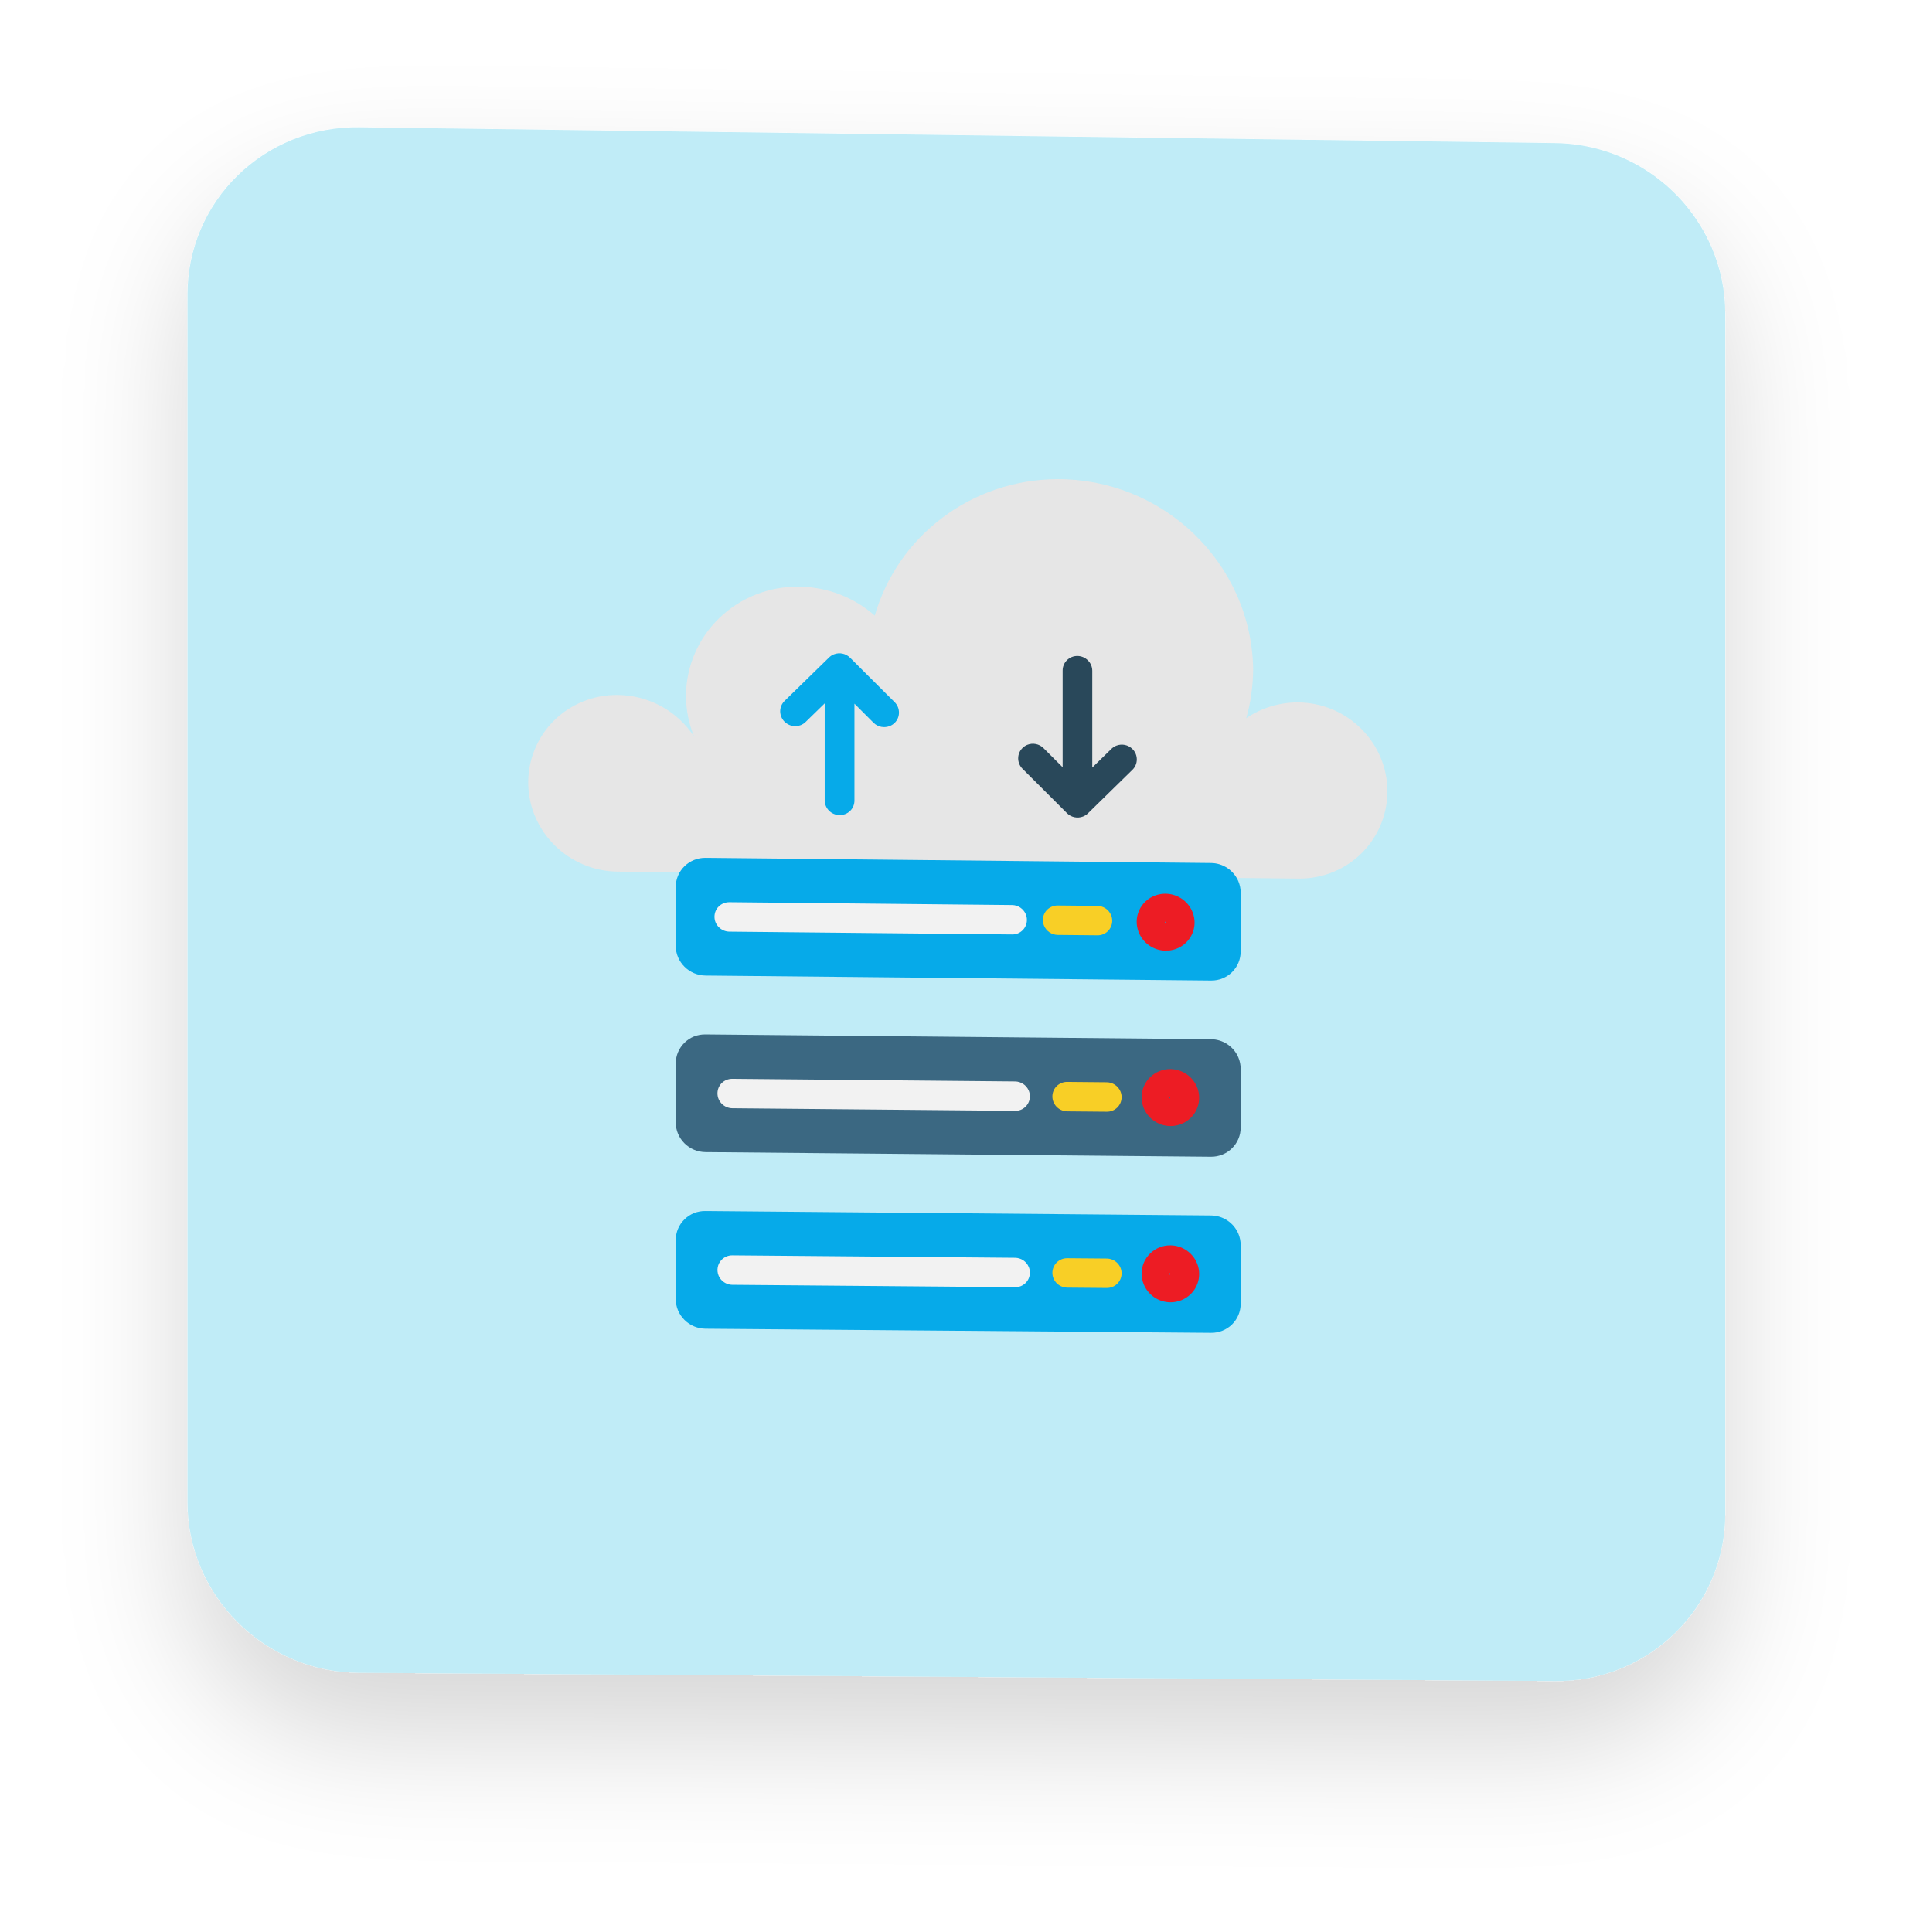
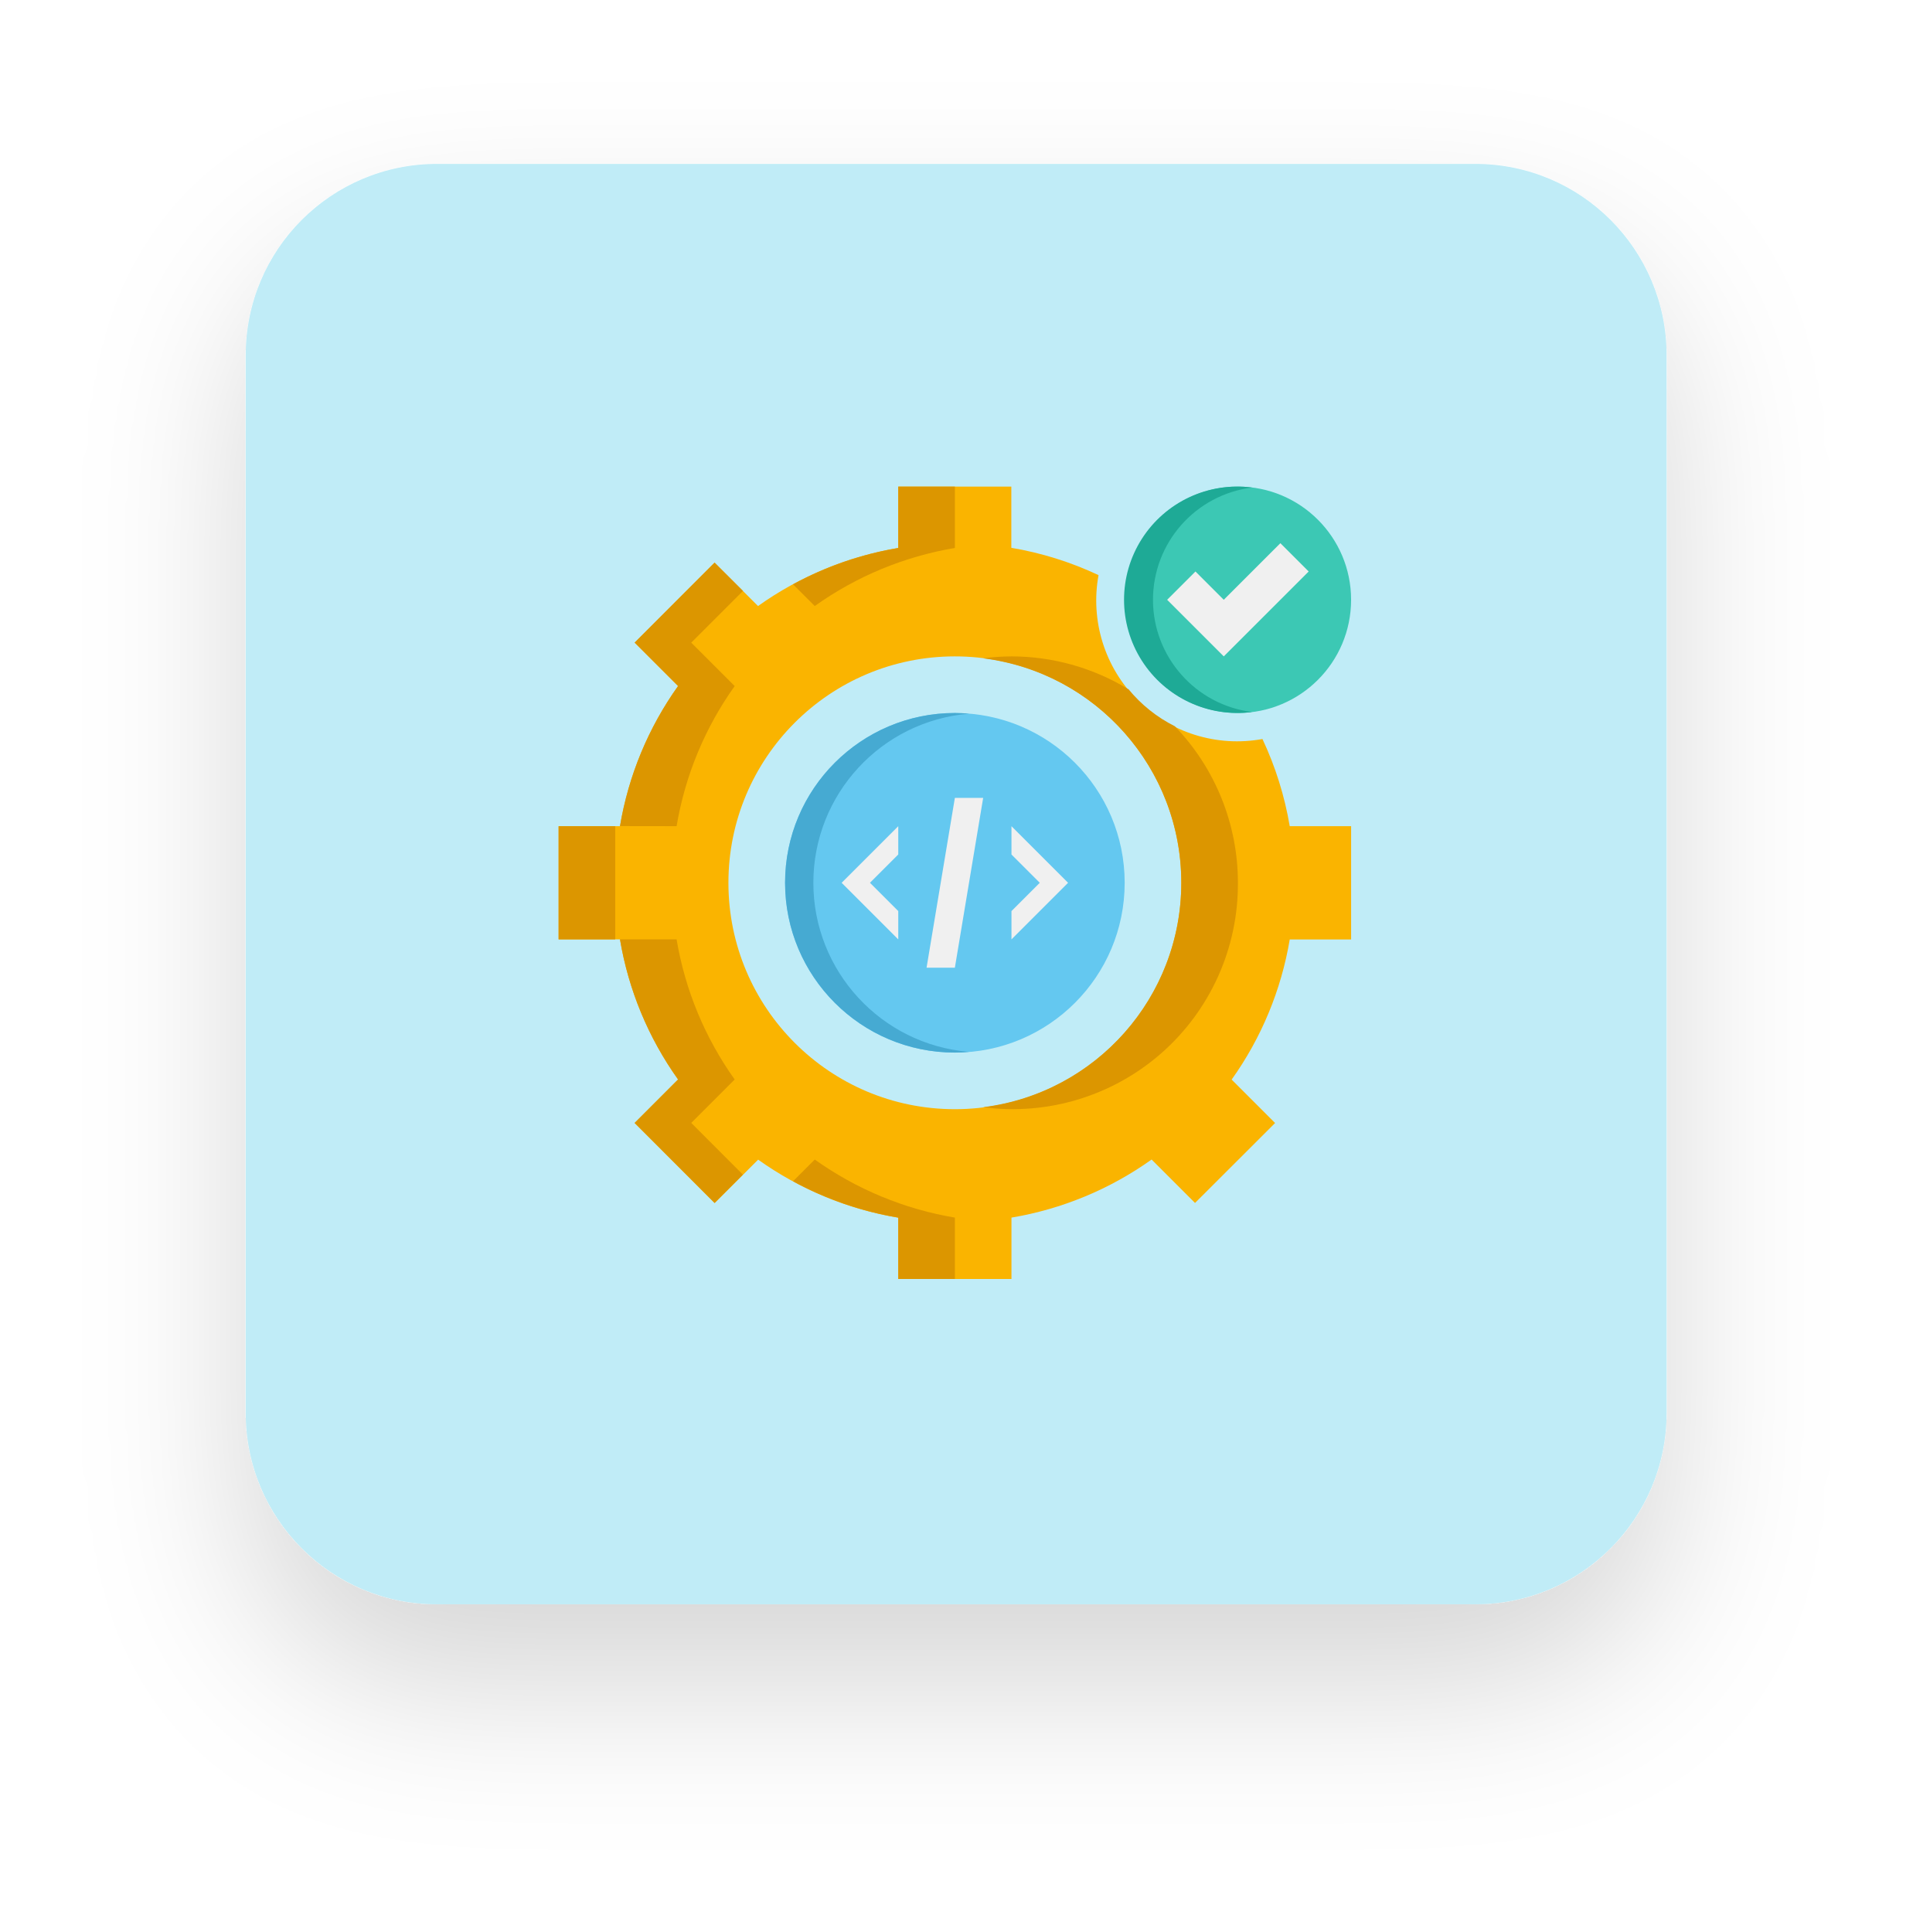
- <svg xmlns="http://www.w3.org/2000/svg" id="Group_663" data-name="Group 663" width="91.8" height="92.739" viewBox="0 0 91.8 92.739">
+ <svg xmlns="http://www.w3.org/2000/svg" width="70.01" height="70.733" viewBox="0 0 70.01 70.733">
  <defs>
-     <filter id="Rectangle_59" x="0" y="0" width="91.8" height="92.74" filterUnits="userSpaceOnUse">
+     <filter id="Rectangle_59" x="0" y="0" width="70.01" height="70.733" filterUnits="userSpaceOnUse">
      <feOffset dy="3" input="SourceAlpha" />
      <feGaussianBlur stdDeviation="3" result="blur" />
      <feFlood flood-opacity="0.161" />
      <feComposite operator="in" in2="blur" />
      <feComposite in="SourceGraphic" />
    </filter>
  </defs>
-   <g transform="matrix(1, 0, 0, 1, 0, 0)" filter="url(#Rectangle_59)">
-     <path id="Rectangle_59-2" data-name="Rectangle 59" d="M17.247,6.109l57.4.76a8.291,8.291,0,0,1,7.513,5.037,8.062,8.062,0,0,1,.64,3.155v57.6a7.968,7.968,0,0,1-2.387,5.7,8.108,8.108,0,0,1-5.767,2.329l-57.4-.394a8.335,8.335,0,0,1-5.83-2.422,8.223,8.223,0,0,1-1.768-2.6A8.045,8.045,0,0,1,9,72.1V14.135a7.947,7.947,0,0,1,2.417-5.721,8.121,8.121,0,0,1,2.621-1.708A8.255,8.255,0,0,1,17.247,6.109Z" transform="translate(0 0)" fill="#c0ecf7" />
-   </g>
-   <g id="cloud" transform="translate(25.351 22.7)">
-     <path id="Path_807" data-name="Path 807" d="M36.969,19.473a4.266,4.266,0,0,0,1.661-.315,4.217,4.217,0,0,0,1.356-.892,4.185,4.185,0,0,0,.914-4.624,4.294,4.294,0,0,0-.914-1.353,4.322,4.322,0,0,0-3.018-1.271h0a4.382,4.382,0,0,0-1.315.187,4.326,4.326,0,0,0-1.193.571q.082-.288.145-.582t.1-.59q.042-.3.064-.6t.023-.6a9.117,9.117,0,0,0-.79-3.56,9.322,9.322,0,0,0-2.034-2.9A9.389,9.389,0,0,0,25.38.3,9.288,9.288,0,0,0,22.45.79,9.175,9.175,0,0,0,19.9,2.134a9.014,9.014,0,0,0-3.268,4.717,5.557,5.557,0,0,0-3.6-1.39,5.414,5.414,0,0,0-2.108.378A5.341,5.341,0,0,0,9.188,6.95,5.237,5.237,0,0,0,7.57,10.7q0,.252.026.5t.075.5q.05.246.123.487t.171.475A4.421,4.421,0,0,0,6.382,11.2a4.45,4.45,0,0,0-2.087-.541,4.3,4.3,0,0,0-1.671.315,4.242,4.242,0,0,0-1.365.894,4.188,4.188,0,0,0-.921,4.64,4.306,4.306,0,0,0,.921,1.358,4.353,4.353,0,0,0,3.036,1.273" fill="#e6e6e6" />
-     <path id="Path_808" data-name="Path 808" d="M1.43.014,25.689.244A1.441,1.441,0,0,1,27,1.118a1.4,1.4,0,0,1,.112.55V4.487a1.385,1.385,0,0,1-.417.993,1.409,1.409,0,0,1-.453.3,1.424,1.424,0,0,1-.554.106L1.43,5.664A1.448,1.448,0,0,1,.419,5.242,1.432,1.432,0,0,1,.112,4.79,1.4,1.4,0,0,1,0,4.239V1.413a1.386,1.386,0,0,1,.419-1,1.416,1.416,0,0,1,.455-.3A1.433,1.433,0,0,1,1.43.014Z" transform="translate(7.081 26.939)" fill="#3b6882" />
-     <path id="Path_809" data-name="Path 809" d="M1.372,2.746A1.4,1.4,0,0,1,.105,1.892,1.357,1.357,0,0,1,0,1.358,1.342,1.342,0,0,1,.41.4,1.366,1.366,0,0,1,.851.112a1.381,1.381,0,0,1,.538-.1A1.4,1.4,0,0,1,2.653.861a1.347,1.347,0,0,1-.3,1.494,1.372,1.372,0,0,1-.441.288A1.388,1.388,0,0,1,1.372,2.746Zm0-1.41-.036.043a.053.053,0,0,0,0,.016.051.051,0,0,0,.007.014.038.038,0,0,0,.011.01.029.029,0,0,0,.015,0Z" transform="translate(29.44 28.606)" fill="#ed1c24" />
-     <path id="Path_810" data-name="Path 810" d="M14.281,1.544.715,1.419a.724.724,0,0,1-.505-.212A.716.716,0,0,1,.056.982.7.7,0,0,1,0,.706a.693.693,0,0,1,.209-.5A.708.708,0,0,1,.437.059.716.716,0,0,1,.715.007L14.281.133a.721.721,0,0,1,.657.437.7.7,0,0,1,.056.275.693.693,0,0,1-.209.5.706.706,0,0,1-.227.149A.714.714,0,0,1,14.281,1.544Z" transform="translate(9.083 29.078)" fill="#f2f2f2" />
-     <path id="Path_811" data-name="Path 811" d="M2.609,1.435l-1.9-.017A.721.721,0,0,1,.056.98.7.7,0,0,1,0,.705a.693.693,0,0,1,.209-.5.708.708,0,0,1,.5-.2l1.9.018a.721.721,0,0,1,.657.437.7.7,0,0,1,.056.275.693.693,0,0,1-.209.5.7.7,0,0,1-.227.149A.713.713,0,0,1,2.609,1.435Z" transform="translate(25.157 29.228)" fill="#f8cf26" />
-     <path id="Path_812" data-name="Path 812" d="M1.43.013,25.689.226A1.439,1.439,0,0,1,27,1.1a1.4,1.4,0,0,1,.112.55V4.467a1.386,1.386,0,0,1-.417.993,1.415,1.415,0,0,1-1.007.4L1.43,5.663A1.447,1.447,0,0,1,.419,5.241,1.43,1.43,0,0,1,.112,4.79,1.4,1.4,0,0,1,0,4.239V1.413a1.387,1.387,0,0,1,.419-1,1.417,1.417,0,0,1,.455-.3A1.434,1.434,0,0,1,1.43.013Z" transform="translate(7.081 35.417)" fill="#06aae9" />
-     <path id="Path_813" data-name="Path 813" d="M1.372,2.745A1.395,1.395,0,0,1,.105,1.892,1.356,1.356,0,0,1,0,1.358,1.343,1.343,0,0,1,.41.4,1.372,1.372,0,0,1,1.389.012,1.395,1.395,0,0,1,2.653.859a1.348,1.348,0,0,1-.3,1.494,1.373,1.373,0,0,1-.441.289A1.388,1.388,0,0,1,1.372,2.745Zm0-1.41-.036.043a.053.053,0,0,0,0,.016.051.051,0,0,0,.007.014.038.038,0,0,0,.011.01.029.029,0,0,0,.015,0Z" transform="translate(29.44 37.067)" fill="#ed1c24" />
-     <path id="Path_814" data-name="Path 814" d="M14.281,1.534.715,1.419a.723.723,0,0,1-.505-.211A.716.716,0,0,1,.056.982.7.7,0,0,1,.209.209.708.708,0,0,1,.437.059.716.716,0,0,1,.715.006L14.281.123a.721.721,0,0,1,.657.436.7.7,0,0,1,.056.275.693.693,0,0,1-.209.5.706.706,0,0,1-.227.149A.715.715,0,0,1,14.281,1.534Z" transform="translate(9.083 37.553)" fill="#f2f2f2" />
-     <path id="Path_815" data-name="Path 815" d="M2.609,1.433l-1.9-.016A.72.72,0,0,1,.056.98.7.7,0,0,1,.435.059.714.714,0,0,1,.713.006l1.9.016a.72.72,0,0,1,.5.211.714.714,0,0,1,.153.225.7.7,0,0,1-.379.921A.713.713,0,0,1,2.609,1.433Z" transform="translate(25.157 37.691)" fill="#f8cf26" />
-     <path id="Path_816" data-name="Path 816" d="M1.43.015,25.689.263A1.442,1.442,0,0,1,27,1.138a1.4,1.4,0,0,1,.112.55V4.507A1.384,1.384,0,0,1,26.7,5.5a1.408,1.408,0,0,1-.453.3,1.424,1.424,0,0,1-.554.105L1.43,5.666A1.449,1.449,0,0,1,.419,5.242,1.433,1.433,0,0,1,.112,4.79,1.4,1.4,0,0,1,0,4.239V1.413A1.385,1.385,0,0,1,.419.418,1.414,1.414,0,0,1,.874.12,1.432,1.432,0,0,1,1.43.015Z" transform="translate(7.081 18.462)" fill="#06aae9" />
-     <path id="Path_817" data-name="Path 817" d="M1.392,2.747a1.414,1.414,0,0,1-1.2-.691A1.383,1.383,0,0,1,.022,1.6,1.33,1.33,0,0,1,.251.584a1.362,1.362,0,0,1,.4-.371,1.39,1.39,0,0,1,.5-.182A1.41,1.41,0,0,1,2.562.664,1.392,1.392,0,0,1,2.683.9a1.376,1.376,0,0,1,.074.258,1.324,1.324,0,0,1-.229,1.017,1.35,1.35,0,0,1-.394.368,1.371,1.371,0,0,1-.51.187l-.058.007-.058,0-.058,0Zm0-1.41-.032.055a.047.047,0,0,0,0,.011.023.023,0,0,0,0,.01.027.027,0,0,0,.011.008.065.065,0,0,0,.019,0Z" transform="translate(29.202 20.187)" fill="#ed1c24" />
-     <path id="Path_818" data-name="Path 818" d="M14.281,1.554.715,1.419a.724.724,0,0,1-.505-.212A.717.717,0,0,1,.056.982.7.7,0,0,1,0,.706a.693.693,0,0,1,.209-.5A.707.707,0,0,1,.437.06.716.716,0,0,1,.715.007L14.281.143a.722.722,0,0,1,.657.437.7.7,0,0,1,.056.275.692.692,0,0,1-.209.5.705.705,0,0,1-.227.149A.714.714,0,0,1,14.281,1.554Z" transform="translate(8.94 20.601)" fill="#f2f2f2" />
-     <path id="Path_819" data-name="Path 819" d="M2.609,1.437l-1.9-.019A.722.722,0,0,1,.056.98.7.7,0,0,1,0,.705a.692.692,0,0,1,.209-.5A.705.705,0,0,1,.435.06.713.713,0,0,1,.713.007l1.9.019a.722.722,0,0,1,.657.437.7.7,0,0,1,.056.275.692.692,0,0,1-.209.5.7.7,0,0,1-.227.149A.713.713,0,0,1,2.609,1.437Z" transform="translate(24.702 20.759)" fill="#f8cf26" />
-     <path id="Path_820" data-name="Path 820" d="M5.5,2.385,3.354.244A.724.724,0,0,0,2.58.08a.7.7,0,0,0-.236.152L.2,2.327a.692.692,0,0,0-.2.5.7.7,0,0,0,.057.265.714.714,0,0,0,.161.233.725.725,0,0,0,.76.157.7.7,0,0,0,.233-.146l.924-.9v4.65a.7.7,0,0,0,.056.275.717.717,0,0,0,.153.226.724.724,0,0,0,.505.212.715.715,0,0,0,.278-.053A.706.706,0,0,0,3.354,7.6a.692.692,0,0,0,.209-.5V2.449l.923.923a.724.724,0,0,0,.776.15A.7.7,0,0,0,5.5,3.365a.692.692,0,0,0,.2-.488.7.7,0,0,0-.05-.261.713.713,0,0,0-.15-.232Z" transform="translate(12.094 8.628)" fill="#06aae9" />
-     <path id="Path_821" data-name="Path 821" d="M5.485,4.5a.722.722,0,0,0-.772-.163.7.7,0,0,0-.236.152l-.921.9V.744A.7.7,0,0,0,3.5.469.717.717,0,0,0,3.347.244a.722.722,0,0,0-.5-.212.713.713,0,0,0-.277.052.7.7,0,0,0-.227.149.691.691,0,0,0-.209.5V5.374l-.922-.922A.722.722,0,0,0,.433,4.3.7.7,0,0,0,.2,4.458a.692.692,0,0,0-.2.488.7.7,0,0,0,.05.261.713.713,0,0,0,.15.232L2.339,7.577a.722.722,0,0,0,.772.163.7.7,0,0,0,.236-.152L5.485,5.495A.692.692,0,0,0,5.693,5a.7.7,0,0,0-.052-.266A.712.712,0,0,0,5.485,4.5Z" transform="translate(23.515 8.755)" fill="#29485a" />
+   <g id="Group_1143" data-name="Group 1143" transform="translate(8.895 6.321)">
+     <g transform="matrix(1, 0, 0, 1, -8.9, -6.32)" filter="url(#Rectangle_59)">
+       <rect id="Rectangle_59-2" data-name="Rectangle 59" width="52.01" height="52.733" rx="7" transform="translate(9 6)" fill="#c0ecf7" />
+     </g>
+     <g id="Icons" transform="translate(7.553 7.494)">
+       <g id="Group_1185" data-name="Group 1185" transform="translate(4 4)">
+         <g id="Group_1170" data-name="Group 1170">
+           <path id="Path_1878" data-name="Path 1878" d="M29.764,13.241a5.155,5.155,0,0,1-6-6,12.321,12.321,0,0,0-3.192-1V4H16.433V6.247A12.357,12.357,0,0,0,11.3,8.373l-1.59-1.59L6.783,9.714l1.59,1.59a12.357,12.357,0,0,0-2.126,5.129H4v4.144H6.247a12.357,12.357,0,0,0,2.126,5.129L6.783,27.3l2.931,2.931,1.59-1.59a12.36,12.36,0,0,0,5.129,2.126V33.01h4.144V30.763a12.357,12.357,0,0,0,5.129-2.126l1.59,1.59L30.227,27.3l-1.59-1.59a12.36,12.36,0,0,0,2.126-5.129H33.01V16.433H30.763A12.321,12.321,0,0,0,29.764,13.241ZM26.794,18.5A8.289,8.289,0,1,1,18.5,10.216,8.288,8.288,0,0,1,26.794,18.5Z" transform="translate(-4 -4)" fill="#fab400" />
+         </g>
+         <g id="Group_1171" data-name="Group 1171" transform="translate(20.721 0)">
+           <circle id="Ellipse_53" data-name="Ellipse 53" cx="4.144" cy="4.144" r="4.144" fill="#3cc8b4" />
+         </g>
+         <g id="Group_1172" data-name="Group 1172" transform="translate(20.721 0)">
+           <path id="Path_1879" data-name="Path 1879" d="M45.036,8.144a4.143,4.143,0,0,1,3.626-4.109,4.144,4.144,0,1,0,0,8.217A4.143,4.143,0,0,1,45.036,8.144Z" transform="translate(-44 -4)" fill="#1eaa96" />
+         </g>
+         <g id="Group_1173" data-name="Group 1173" transform="translate(22.276 2.072)">
+           <path id="Path_1880" data-name="Path 1880" d="M52.18,9.036l-3.108,3.108L47,10.072l1.036-1.036,1.036,1.036L51.144,8Z" transform="translate(-47 -8)" fill="#f0f0f0" />
+         </g>
+         <g id="Group_1174" data-name="Group 1174" transform="translate(8.581 0)">
+           <path id="Path_1881" data-name="Path 1881" d="M21.36,8.373a12.357,12.357,0,0,1,5.129-2.126V4H24.417V6.247a12.326,12.326,0,0,0-3.852,1.331Z" transform="translate(-20.565 -4)" fill="#dc9600" />
+         </g>
+         <g id="Group_1175" data-name="Group 1175" transform="translate(15.541 6.216)">
+           <path id="Path_1882" data-name="Path 1882" d="M39.311,17.2A8.238,8.238,0,0,0,35.036,16,8.337,8.337,0,0,0,34,16.071a8.281,8.281,0,0,1,0,16.434,8.241,8.241,0,0,0,9.325-8.217,8.253,8.253,0,0,0-2.309-5.73,5.207,5.207,0,0,1-1.7-1.361Z" transform="translate(-34 -16)" fill="#dc9600" />
+         </g>
+         <g id="Group_1176" data-name="Group 1176" transform="translate(2.247 2.783)">
+           <path id="Path_1883" data-name="Path 1883" d="M10.41,19.022a12.357,12.357,0,0,1,2.126-5.129l-1.59-1.59,1.894-1.894L11.8,9.373,8.874,12.3l1.59,1.59a12.357,12.357,0,0,0-2.126,5.129Z" transform="translate(-8.338 -9.373)" fill="#dc9600" />
+         </g>
+         <g id="Group_1177" data-name="Group 1177" transform="translate(8.581 24.637)">
+           <path id="Path_1884" data-name="Path 1884" d="M21.36,51.558l-.795.795a12.326,12.326,0,0,0,3.852,1.331v2.247h2.072V53.684a12.357,12.357,0,0,1-5.129-2.126Z" transform="translate(-20.565 -51.558)" fill="#dc9600" />
+         </g>
+         <g id="Group_1178" data-name="Group 1178" transform="translate(0 12.433)">
+           <path id="Path_1885" data-name="Path 1885" d="M4,28H6.072v4.144H4Z" transform="translate(-4 -28)" fill="#dc9600" />
+         </g>
+         <g id="Group_1179" data-name="Group 1179" transform="translate(2.247 16.577)">
+           <path id="Path_1886" data-name="Path 1886" d="M10.946,42.719l1.59-1.59A12.362,12.362,0,0,1,10.41,36H8.338a12.357,12.357,0,0,0,2.126,5.129l-1.59,1.59L11.8,45.649l1.036-1.036Z" transform="translate(-8.338 -36)" fill="#dc9600" />
+         </g>
+         <g id="Group_1180" data-name="Group 1180" transform="translate(8.289 8.289)">
+           <path id="Path_1887" data-name="Path 1887" d="M26.216,32.433a6.216,6.216,0,1,1,6.216-6.216A6.217,6.217,0,0,1,26.216,32.433Z" transform="translate(-20 -20)" fill="#64c8f0" />
+         </g>
+         <g id="Group_1181" data-name="Group 1181" transform="translate(8.289 8.289)">
+           <path id="Path_1888" data-name="Path 1888" d="M21.036,26.216a6.214,6.214,0,0,1,5.7-6.191c-.171-.014-.343-.026-.518-.026a6.216,6.216,0,1,0,0,12.433c.175,0,.347-.012.518-.026A6.214,6.214,0,0,1,21.036,26.216Z" transform="translate(-20 -20)" fill="#46aad2" />
+         </g>
+         <g id="Group_1182" data-name="Group 1182" transform="translate(10.361 12.433)">
+           <path id="Path_1889" data-name="Path 1889" d="M26.072,28,24,30.072l2.072,2.072V31.108l-1.036-1.036,1.036-1.036Z" transform="translate(-24 -28)" fill="#f0f0f0" />
+         </g>
+         <g id="Group_1183" data-name="Group 1183" transform="translate(16.577 12.433)">
+           <path id="Path_1890" data-name="Path 1890" d="M36,32.144l2.072-2.072L36,28v1.036l1.036,1.036L36,31.108Z" transform="translate(-36 -28)" fill="#f0f0f0" />
+         </g>
+         <g id="Group_1184" data-name="Group 1184" transform="translate(13.469 11.397)">
+           <path id="Path_1891" data-name="Path 1891" d="M31.036,26,30,32.216h1.036L32.072,26Z" transform="translate(-30 -26)" fill="#f0f0f0" />
+         </g>
+       </g>
+     </g>
  </g>
</svg>
